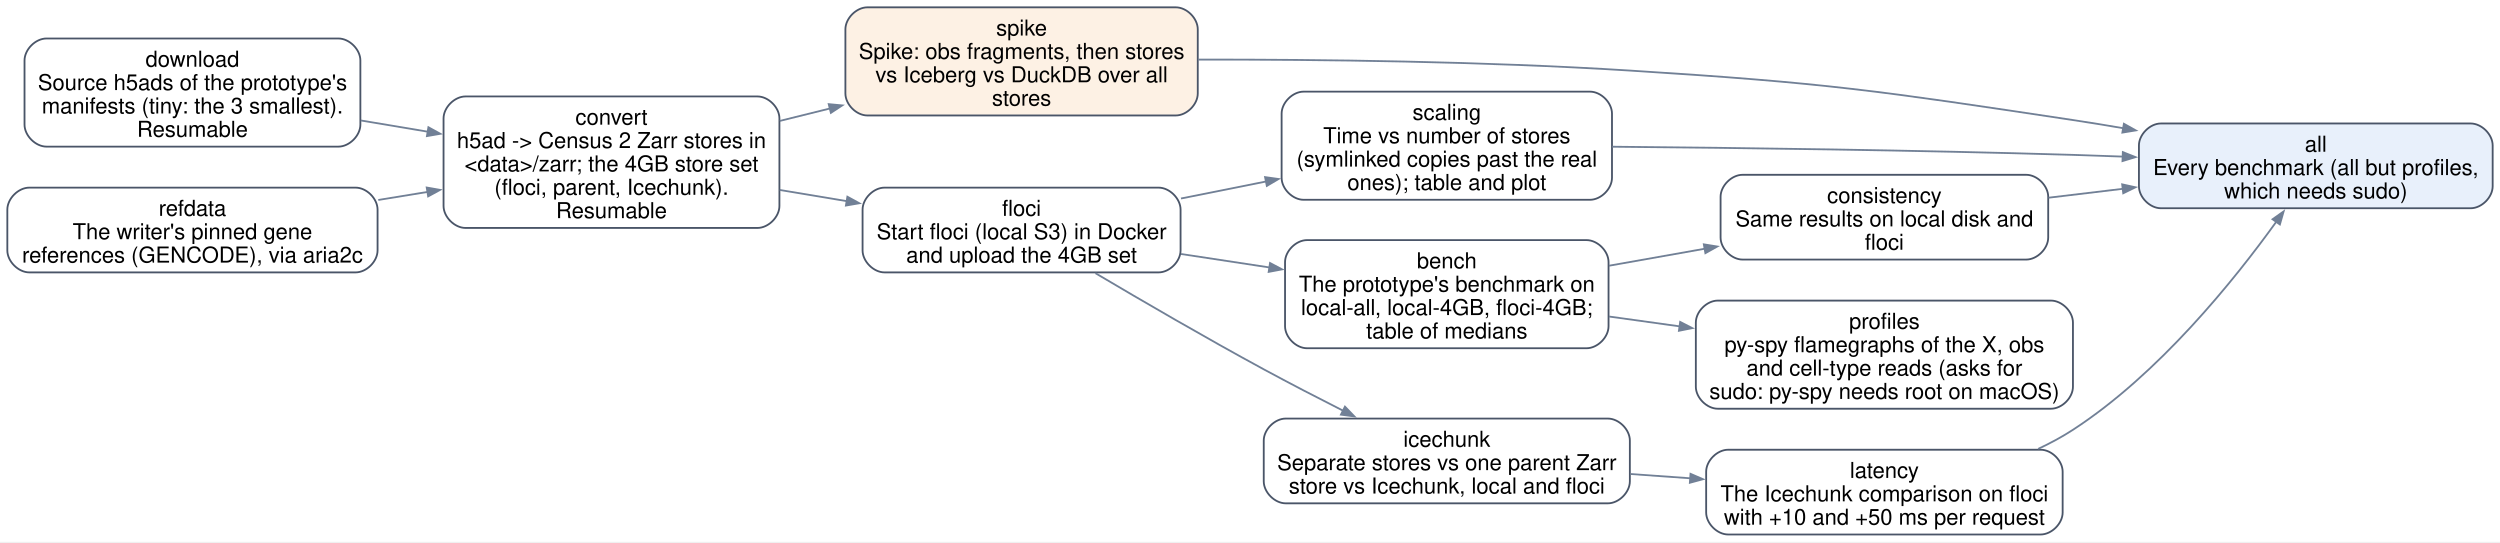
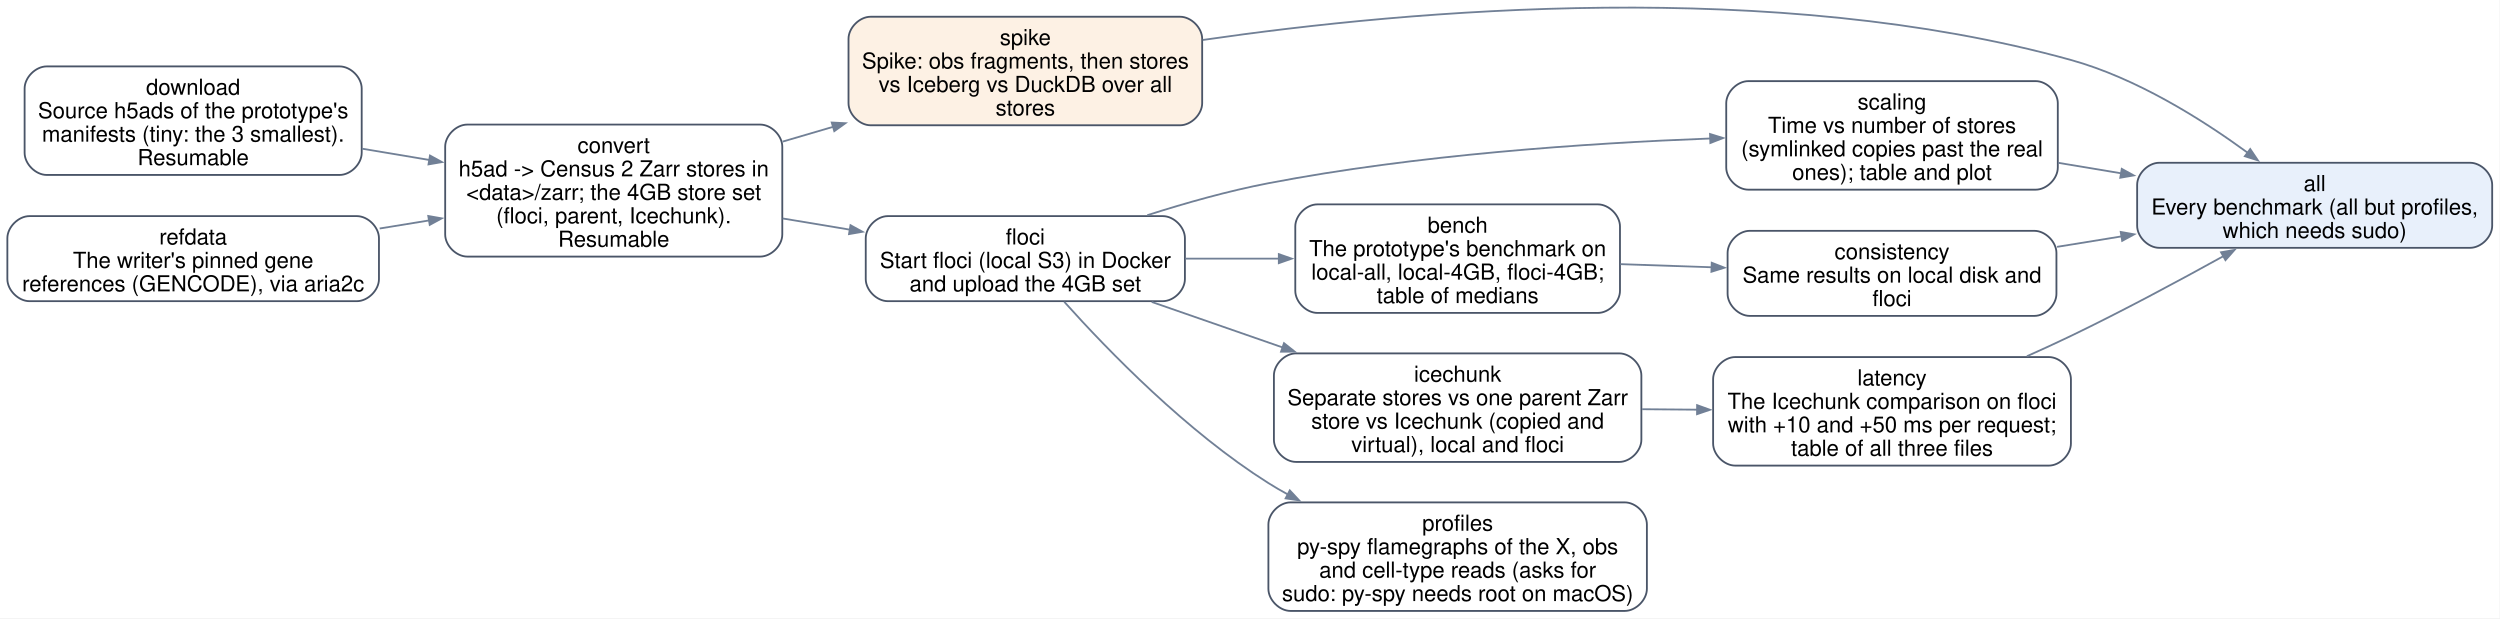
- <svg xmlns="http://www.w3.org/2000/svg" width="1364pt" height="296pt" viewBox="0.00 0.00 1364.00 296.00">
-   <g id="graph0" class="graph" transform="scale(1 1) rotate(0) translate(4 291.62)">
-     <polygon fill="#ffffff" stroke="none" points="-4,4 -4,-291.62 1360,-291.62 1360,4 -4,4" />
+ <svg xmlns="http://www.w3.org/2000/svg" width="1359pt" height="336pt" viewBox="0.00 0.00 1359.00 336.00">
+   <g id="graph0" class="graph" transform="scale(1 1) rotate(0) translate(4 332.1)">
+     <polygon fill="#ffffff" stroke="none" points="-4,4 -4,-332.1 1354.75,-332.1 1354.75,4 -4,4" />
    <g id="node1" class="node">
-       <path fill="#e8f0fb" stroke="#4a5568" d="M1344,-224.25C1344,-224.25 1175,-224.25 1175,-224.25 1169,-224.25 1163,-218.25 1163,-212.25 1163,-212.25 1163,-190 1163,-190 1163,-184 1169,-178 1175,-178 1175,-178 1344,-178 1344,-178 1350,-178 1356,-184 1356,-190 1356,-190 1356,-212.25 1356,-212.25 1356,-218.25 1350,-224.25 1344,-224.25" />
-       <text xml:space="preserve" text-anchor="middle" x="1259.5" y="-208.85" font-family="Helvetica,sans-Serif" font-size="12.00">all</text>
-       <text xml:space="preserve" text-anchor="middle" x="1259.5" y="-196.1" font-family="Helvetica,sans-Serif" font-size="12.00">Every benchmark (all but profiles,</text>
-       <text xml:space="preserve" text-anchor="middle" x="1259.5" y="-183.35" font-family="Helvetica,sans-Serif" font-size="12.00">which needs sudo)</text>
+       <path fill="#e8f0fb" stroke="#4a5568" d="M1338.75,-243.62C1338.75,-243.62 1169.75,-243.62 1169.75,-243.62 1163.75,-243.62 1157.75,-237.62 1157.75,-231.62 1157.75,-231.62 1157.75,-209.38 1157.75,-209.38 1157.75,-203.38 1163.75,-197.38 1169.75,-197.38 1169.75,-197.38 1338.75,-197.38 1338.75,-197.38 1344.75,-197.38 1350.75,-203.38 1350.75,-209.38 1350.75,-209.38 1350.75,-231.62 1350.75,-231.62 1350.75,-237.62 1344.75,-243.62 1338.75,-243.62" />
+       <text xml:space="preserve" text-anchor="middle" x="1254.25" y="-228.22" font-family="Helvetica,sans-Serif" font-size="12.00">all</text>
+       <text xml:space="preserve" text-anchor="middle" x="1254.25" y="-215.47" font-family="Helvetica,sans-Serif" font-size="12.00">Every benchmark (all but profiles,</text>
+       <text xml:space="preserve" text-anchor="middle" x="1254.25" y="-202.72" font-family="Helvetica,sans-Serif" font-size="12.00">which needs sudo)</text>
    </g>
    <g id="node2" class="node">
-       <path fill="#ffffff" stroke="#4a5568" d="M1101.5,-196.25C1101.5,-196.25 946.75,-196.25 946.75,-196.25 940.75,-196.25 934.75,-190.25 934.75,-184.25 934.75,-184.25 934.75,-162 934.75,-162 934.75,-156 940.75,-150 946.75,-150 946.75,-150 1101.5,-150 1101.5,-150 1107.5,-150 1113.5,-156 1113.5,-162 1113.5,-162 1113.5,-184.25 1113.5,-184.25 1113.5,-190.25 1107.5,-196.25 1101.5,-196.25" />
-       <text xml:space="preserve" text-anchor="middle" x="1024.12" y="-180.85" font-family="Helvetica,sans-Serif" font-size="12.00">consistency</text>
-       <text xml:space="preserve" text-anchor="middle" x="1024.12" y="-168.1" font-family="Helvetica,sans-Serif" font-size="12.00">Same results on local disk and</text>
-       <text xml:space="preserve" text-anchor="middle" x="1024.12" y="-155.35" font-family="Helvetica,sans-Serif" font-size="12.00">floci</text>
+       <path fill="#ffffff" stroke="#4a5568" d="M1101.88,-206.62C1101.88,-206.62 947.12,-206.62 947.12,-206.62 941.12,-206.62 935.12,-200.62 935.12,-194.62 935.12,-194.62 935.12,-172.38 935.12,-172.38 935.12,-166.38 941.12,-160.38 947.12,-160.38 947.12,-160.38 1101.88,-160.38 1101.88,-160.38 1107.88,-160.38 1113.88,-166.38 1113.88,-172.38 1113.88,-172.38 1113.88,-194.62 1113.88,-194.62 1113.88,-200.62 1107.88,-206.62 1101.88,-206.62" />
+       <text xml:space="preserve" text-anchor="middle" x="1024.5" y="-191.22" font-family="Helvetica,sans-Serif" font-size="12.00">consistency</text>
+       <text xml:space="preserve" text-anchor="middle" x="1024.5" y="-178.47" font-family="Helvetica,sans-Serif" font-size="12.00">Same results on local disk and</text>
+       <text xml:space="preserve" text-anchor="middle" x="1024.5" y="-165.72" font-family="Helvetica,sans-Serif" font-size="12.00">floci</text>
    </g>
    <g id="edge1" class="edge">
-       <path fill="none" stroke="#718096" d="M1113.69,-183.75C1126.93,-185.34 1140.68,-186.99 1154.21,-188.61" />
-       <polygon fill="#718096" stroke="#718096" points="1153.86,-191.04 1161.1,-189.44 1154.44,-186.17 1153.86,-191.04" />
+       <path fill="none" stroke="#718096" d="M1114.21,-197.91C1125.78,-199.79 1137.71,-201.73 1149.5,-203.64" />
+       <polygon fill="#718096" stroke="#718096" points="1148.83,-206.02 1156.13,-204.72 1149.62,-201.18 1148.83,-206.02" />
    </g>
    <g id="node3" class="node">
-       <path fill="#ffffff" stroke="#4a5568" d="M863.5,-241.62C863.5,-241.62 707.25,-241.62 707.25,-241.62 701.25,-241.62 695.25,-235.62 695.25,-229.62 695.25,-229.62 695.25,-194.62 695.25,-194.62 695.25,-188.62 701.25,-182.62 707.25,-182.62 707.25,-182.62 863.5,-182.62 863.5,-182.62 869.5,-182.62 875.5,-188.62 875.5,-194.62 875.5,-194.62 875.5,-229.62 875.5,-229.62 875.5,-235.62 869.5,-241.62 863.5,-241.62" />
-       <text xml:space="preserve" text-anchor="middle" x="785.38" y="-226.22" font-family="Helvetica,sans-Serif" font-size="12.00">scaling</text>
-       <text xml:space="preserve" text-anchor="middle" x="785.38" y="-213.47" font-family="Helvetica,sans-Serif" font-size="12.00">Time vs number of stores</text>
-       <text xml:space="preserve" text-anchor="middle" x="785.38" y="-200.72" font-family="Helvetica,sans-Serif" font-size="12.00">(symlinked copies past the real</text>
-       <text xml:space="preserve" text-anchor="middle" x="785.38" y="-187.97" font-family="Helvetica,sans-Serif" font-size="12.00">ones); table and plot</text>
+       <path fill="#ffffff" stroke="#4a5568" d="M1102.62,-288C1102.62,-288 946.38,-288 946.38,-288 940.38,-288 934.38,-282 934.38,-276 934.38,-276 934.38,-241 934.38,-241 934.38,-235 940.38,-229 946.38,-229 946.38,-229 1102.62,-229 1102.62,-229 1108.62,-229 1114.62,-235 1114.62,-241 1114.62,-241 1114.62,-276 1114.62,-276 1114.62,-282 1108.62,-288 1102.62,-288" />
+       <text xml:space="preserve" text-anchor="middle" x="1024.5" y="-272.6" font-family="Helvetica,sans-Serif" font-size="12.00">scaling</text>
+       <text xml:space="preserve" text-anchor="middle" x="1024.5" y="-259.85" font-family="Helvetica,sans-Serif" font-size="12.00">Time vs number of stores</text>
+       <text xml:space="preserve" text-anchor="middle" x="1024.5" y="-247.1" font-family="Helvetica,sans-Serif" font-size="12.00">(symlinked copies past the real</text>
+       <text xml:space="preserve" text-anchor="middle" x="1024.5" y="-234.35" font-family="Helvetica,sans-Serif" font-size="12.00">ones); table and plot</text>
    </g>
    <g id="edge2" class="edge">
-       <path fill="none" stroke="#718096" d="M875.68,-211.57C944.4,-210.96 1041.73,-209.7 1127,-207.12 1135.83,-206.86 1145,-206.54 1154.19,-206.18" />
-       <polygon fill="#718096" stroke="#718096" points="1154.22,-208.63 1161.12,-205.9 1154.03,-203.73 1154.22,-208.63" />
+       <path fill="none" stroke="#718096" d="M1114.86,-243.59C1126.09,-241.72 1137.66,-239.79 1149.09,-237.88" />
+       <polygon fill="#718096" stroke="#718096" points="1149.39,-240.31 1155.89,-236.74 1148.58,-235.48 1149.39,-240.31" />
    </g>
    <g id="node4" class="node">
-       <path fill="#ffffff" stroke="#4a5568" d="M1109.38,-46.25C1109.38,-46.25 938.88,-46.25 938.88,-46.25 932.88,-46.25 926.88,-40.25 926.88,-34.25 926.88,-34.25 926.88,-12 926.88,-12 926.88,-6 932.88,0 938.88,0 938.88,0 1109.38,0 1109.38,0 1115.38,0 1121.38,-6 1121.38,-12 1121.38,-12 1121.38,-34.25 1121.38,-34.25 1121.38,-40.25 1115.38,-46.25 1109.38,-46.25" />
-       <text xml:space="preserve" text-anchor="middle" x="1024.12" y="-30.85" font-family="Helvetica,sans-Serif" font-size="12.00">latency</text>
-       <text xml:space="preserve" text-anchor="middle" x="1024.12" y="-18.1" font-family="Helvetica,sans-Serif" font-size="12.00">The Icechunk comparison on floci</text>
-       <text xml:space="preserve" text-anchor="middle" x="1024.12" y="-5.35" font-family="Helvetica,sans-Serif" font-size="12.00">with +10 and +50 ms per request</text>
+       <path fill="#ffffff" stroke="#4a5568" d="M1109.75,-138C1109.75,-138 939.25,-138 939.25,-138 933.25,-138 927.25,-132 927.25,-126 927.25,-126 927.25,-91 927.25,-91 927.25,-85 933.25,-79 939.25,-79 939.25,-79 1109.75,-79 1109.75,-79 1115.75,-79 1121.75,-85 1121.75,-91 1121.75,-91 1121.75,-126 1121.75,-126 1121.75,-132 1115.75,-138 1109.75,-138" />
+       <text xml:space="preserve" text-anchor="middle" x="1024.5" y="-122.6" font-family="Helvetica,sans-Serif" font-size="12.00">latency</text>
+       <text xml:space="preserve" text-anchor="middle" x="1024.5" y="-109.85" font-family="Helvetica,sans-Serif" font-size="12.00">The Icechunk comparison on floci</text>
+       <text xml:space="preserve" text-anchor="middle" x="1024.5" y="-97.1" font-family="Helvetica,sans-Serif" font-size="12.00">with +10 and +50 ms per request;</text>
+       <text xml:space="preserve" text-anchor="middle" x="1024.5" y="-84.35" font-family="Helvetica,sans-Serif" font-size="12.00">table of all three files</text>
    </g>
    <g id="edge3" class="edge">
-       <path fill="none" stroke="#718096" d="M1108.01,-46.7C1114.64,-49.8 1121.06,-53.26 1127,-57.12 1173.77,-87.53 1214.81,-138.45 1238.13,-170.89" />
-       <polygon fill="#718096" stroke="#718096" points="1235.9,-171.99 1241.95,-176.28 1239.9,-169.15 1235.9,-171.99" />
+       <path fill="none" stroke="#718096" d="M1097.83,-138.45C1105.95,-142.07 1114.06,-145.8 1121.75,-149.5 1149.61,-162.92 1180.02,-179.23 1204.58,-192.83" />
+       <polygon fill="#718096" stroke="#718096" points="1203.37,-194.96 1210.68,-196.23 1205.76,-190.68 1203.37,-194.96" />
    </g>
    <g id="node5" class="node">
-       <path fill="#fdf1e4" stroke="#4a5568" d="M637.5,-287.62C637.5,-287.62 469.25,-287.62 469.25,-287.62 463.25,-287.62 457.25,-281.62 457.25,-275.62 457.25,-275.62 457.25,-240.62 457.25,-240.62 457.25,-234.62 463.25,-228.62 469.25,-228.62 469.25,-228.62 637.5,-228.62 637.5,-228.62 643.5,-228.62 649.5,-234.62 649.5,-240.62 649.5,-240.62 649.5,-275.62 649.5,-275.62 649.5,-281.62 643.5,-287.62 637.5,-287.62" />
-       <text xml:space="preserve" text-anchor="middle" x="553.38" y="-272.23" font-family="Helvetica,sans-Serif" font-size="12.00">spike</text>
-       <text xml:space="preserve" text-anchor="middle" x="553.38" y="-259.48" font-family="Helvetica,sans-Serif" font-size="12.00">Spike: obs fragments, then stores</text>
-       <text xml:space="preserve" text-anchor="middle" x="553.38" y="-246.72" font-family="Helvetica,sans-Serif" font-size="12.00">vs Iceberg vs DuckDB over all</text>
-       <text xml:space="preserve" text-anchor="middle" x="553.38" y="-233.97" font-family="Helvetica,sans-Serif" font-size="12.00">stores</text>
+       <path fill="#fdf1e4" stroke="#4a5568" d="M637.5,-323C637.5,-323 469.25,-323 469.25,-323 463.25,-323 457.25,-317 457.25,-311 457.25,-311 457.25,-276 457.25,-276 457.25,-270 463.25,-264 469.25,-264 469.25,-264 637.5,-264 637.5,-264 643.5,-264 649.5,-270 649.5,-276 649.5,-276 649.5,-311 649.5,-311 649.5,-317 643.5,-323 637.5,-323" />
+       <text xml:space="preserve" text-anchor="middle" x="553.38" y="-307.6" font-family="Helvetica,sans-Serif" font-size="12.00">spike</text>
+       <text xml:space="preserve" text-anchor="middle" x="553.38" y="-294.85" font-family="Helvetica,sans-Serif" font-size="12.00">Spike: obs fragments, then stores</text>
+       <text xml:space="preserve" text-anchor="middle" x="553.38" y="-282.1" font-family="Helvetica,sans-Serif" font-size="12.00">vs Iceberg vs DuckDB over all</text>
+       <text xml:space="preserve" text-anchor="middle" x="553.38" y="-269.35" font-family="Helvetica,sans-Serif" font-size="12.00">stores</text>
    </g>
    <g id="edge4" class="edge">
-       <path fill="none" stroke="#718096" d="M649.67,-259.11C715.83,-259.2 805.98,-258.14 885.25,-253.12 993.15,-246.3 1020.09,-242.23 1127,-226.12 1135.98,-224.77 1145.27,-223.25 1154.59,-221.64" />
-       <polygon fill="#718096" stroke="#718096" points="1154.8,-224.09 1161.28,-220.47 1153.96,-219.27 1154.8,-224.09" />
+       <path fill="none" stroke="#718096" d="M649.82,-310.37C764.29,-327.02 960.85,-344.12 1121.75,-299.5 1157.17,-289.68 1192.62,-267.48 1217.78,-249.11" />
+       <polygon fill="#718096" stroke="#718096" points="1219.22,-251.09 1223.37,-244.95 1216.3,-247.16 1219.22,-251.09" />
    </g>
    <g id="node6" class="node">
-       <path fill="#ffffff" stroke="#4a5568" d="M861.62,-160.62C861.62,-160.62 709.12,-160.62 709.12,-160.62 703.12,-160.62 697.12,-154.62 697.12,-148.62 697.12,-148.62 697.12,-113.62 697.12,-113.62 697.12,-107.62 703.12,-101.62 709.12,-101.62 709.12,-101.62 861.62,-101.62 861.62,-101.62 867.62,-101.62 873.62,-107.62 873.62,-113.62 873.62,-113.62 873.62,-148.62 873.62,-148.62 873.62,-154.62 867.62,-160.62 861.62,-160.62" />
-       <text xml:space="preserve" text-anchor="middle" x="785.38" y="-145.22" font-family="Helvetica,sans-Serif" font-size="12.00">bench</text>
-       <text xml:space="preserve" text-anchor="middle" x="785.38" y="-132.47" font-family="Helvetica,sans-Serif" font-size="12.00">The prototype's benchmark on</text>
-       <text xml:space="preserve" text-anchor="middle" x="785.38" y="-119.72" font-family="Helvetica,sans-Serif" font-size="12.00">local-all, local-4GB, floci-4GB;</text>
-       <text xml:space="preserve" text-anchor="middle" x="785.38" y="-106.97" font-family="Helvetica,sans-Serif" font-size="12.00">table of medians</text>
+       <path fill="#ffffff" stroke="#4a5568" d="M864.62,-221C864.62,-221 712.12,-221 712.12,-221 706.12,-221 700.12,-215 700.12,-209 700.12,-209 700.12,-174 700.12,-174 700.12,-168 706.12,-162 712.12,-162 712.12,-162 864.62,-162 864.62,-162 870.62,-162 876.62,-168 876.62,-174 876.62,-174 876.62,-209 876.62,-209 876.62,-215 870.62,-221 864.62,-221" />
+       <text xml:space="preserve" text-anchor="middle" x="788.38" y="-205.6" font-family="Helvetica,sans-Serif" font-size="12.00">bench</text>
+       <text xml:space="preserve" text-anchor="middle" x="788.38" y="-192.85" font-family="Helvetica,sans-Serif" font-size="12.00">The prototype's benchmark on</text>
+       <text xml:space="preserve" text-anchor="middle" x="788.38" y="-180.1" font-family="Helvetica,sans-Serif" font-size="12.00">local-all, local-4GB, floci-4GB;</text>
+       <text xml:space="preserve" text-anchor="middle" x="788.38" y="-167.35" font-family="Helvetica,sans-Serif" font-size="12.00">table of medians</text>
    </g>
    <g id="edge6" class="edge">
-       <path fill="none" stroke="#718096" d="M873.86,-146.64C890.99,-149.68 909.06,-152.89 926.47,-155.98" />
-       <polygon fill="#718096" stroke="#718096" points="925.61,-158.31 932.93,-157.12 926.46,-153.49 925.61,-158.31" />
+       <path fill="none" stroke="#718096" d="M876.89,-188.51C893.18,-187.95 910.3,-187.37 926.85,-186.8" />
+       <polygon fill="#718096" stroke="#718096" points="926.5,-189.27 933.41,-186.58 926.33,-184.37 926.5,-189.27" />
+     </g>
+     <g id="node7" class="node">
+       <path fill="#ffffff" stroke="#4a5568" d="M628.12,-214.62C628.12,-214.62 478.62,-214.62 478.62,-214.62 472.62,-214.62 466.62,-208.62 466.62,-202.62 466.62,-202.62 466.62,-180.38 466.62,-180.38 466.62,-174.38 472.62,-168.38 478.62,-168.38 478.62,-168.38 628.12,-168.38 628.12,-168.38 634.12,-168.38 640.12,-174.38 640.12,-180.38 640.12,-180.38 640.12,-202.62 640.12,-202.62 640.12,-208.62 634.12,-214.62 628.12,-214.62" />
+       <text xml:space="preserve" text-anchor="middle" x="553.38" y="-199.22" font-family="Helvetica,sans-Serif" font-size="12.00">floci</text>
+       <text xml:space="preserve" text-anchor="middle" x="553.38" y="-186.47" font-family="Helvetica,sans-Serif" font-size="12.00">Start floci (local S3) in Docker</text>
+       <text xml:space="preserve" text-anchor="middle" x="553.38" y="-173.72" font-family="Helvetica,sans-Serif" font-size="12.00">and upload the 4GB set</text>
+     </g>
+     <g id="edge13" class="edge">
+       <path fill="none" stroke="#718096" d="M619.66,-215.11C640.46,-221.76 663.72,-228.31 685.5,-232.5 765.61,-247.9 858.07,-254.25 926.01,-256.83" />
+       <polygon fill="#718096" stroke="#718096" points="925.57,-259.26 932.66,-257.07 925.75,-254.37 925.57,-259.26" />
+     </g>
+     <g id="edge5" class="edge">
+       <path fill="none" stroke="#718096" d="M640.47,-191.5C657.07,-191.5 674.56,-191.5 691.45,-191.5" />
+       <polygon fill="#718096" stroke="#718096" points="691.17,-193.95 698.17,-191.5 691.17,-189.05 691.17,-193.95" />
+     </g>
+     <g id="node11" class="node">
+       <path fill="#ffffff" stroke="#4a5568" d="M876.25,-140C876.25,-140 700.5,-140 700.5,-140 694.5,-140 688.5,-134 688.5,-128 688.5,-128 688.5,-93 688.5,-93 688.5,-87 694.5,-81 700.5,-81 700.5,-81 876.25,-81 876.25,-81 882.25,-81 888.25,-87 888.25,-93 888.25,-93 888.25,-128 888.25,-128 888.25,-134 882.25,-140 876.25,-140" />
+       <text xml:space="preserve" text-anchor="middle" x="788.38" y="-124.6" font-family="Helvetica,sans-Serif" font-size="12.00">icechunk</text>
+       <text xml:space="preserve" text-anchor="middle" x="788.38" y="-111.85" font-family="Helvetica,sans-Serif" font-size="12.00">Separate stores vs one parent Zarr</text>
+       <text xml:space="preserve" text-anchor="middle" x="788.38" y="-99.1" font-family="Helvetica,sans-Serif" font-size="12.00">store vs Icechunk (copied and</text>
+       <text xml:space="preserve" text-anchor="middle" x="788.38" y="-86.35" font-family="Helvetica,sans-Serif" font-size="12.00">virtual), local and floci</text>
+     </g>
+     <g id="edge10" class="edge">
+       <path fill="none" stroke="#718096" d="M622.08,-167.96C644.29,-160.24 669.39,-151.52 693.2,-143.24" />
+       <polygon fill="#718096" stroke="#718096" points="693.98,-145.56 699.79,-140.95 692.37,-140.93 693.98,-145.56" />
    </g>
    <g id="node12" class="node">
-       <path fill="#ffffff" stroke="#4a5568" d="M1115,-127.62C1115,-127.62 933.25,-127.62 933.25,-127.62 927.25,-127.62 921.25,-121.62 921.25,-115.62 921.25,-115.62 921.25,-80.62 921.25,-80.62 921.25,-74.62 927.25,-68.62 933.25,-68.62 933.25,-68.62 1115,-68.62 1115,-68.62 1121,-68.62 1127,-74.62 1127,-80.62 1127,-80.62 1127,-115.62 1127,-115.62 1127,-121.62 1121,-127.62 1115,-127.62" />
-       <text xml:space="preserve" text-anchor="middle" x="1024.12" y="-112.22" font-family="Helvetica,sans-Serif" font-size="12.00">profiles</text>
-       <text xml:space="preserve" text-anchor="middle" x="1024.12" y="-99.47" font-family="Helvetica,sans-Serif" font-size="12.00">py-spy flamegraphs of the X, obs</text>
-       <text xml:space="preserve" text-anchor="middle" x="1024.12" y="-86.72" font-family="Helvetica,sans-Serif" font-size="12.00">and cell-type reads (asks for</text>
-       <text xml:space="preserve" text-anchor="middle" x="1024.12" y="-73.97" font-family="Helvetica,sans-Serif" font-size="12.00">sudo: py-spy needs root on macOS)</text>
+       <path fill="#ffffff" stroke="#4a5568" d="M879.25,-59C879.25,-59 697.5,-59 697.5,-59 691.5,-59 685.5,-53 685.5,-47 685.5,-47 685.5,-12 685.5,-12 685.5,-6 691.5,0 697.5,0 697.5,0 879.25,0 879.25,0 885.25,0 891.25,-6 891.25,-12 891.25,-12 891.25,-47 891.25,-47 891.25,-53 885.25,-59 879.25,-59" />
+       <text xml:space="preserve" text-anchor="middle" x="788.38" y="-43.6" font-family="Helvetica,sans-Serif" font-size="12.00">profiles</text>
+       <text xml:space="preserve" text-anchor="middle" x="788.38" y="-30.85" font-family="Helvetica,sans-Serif" font-size="12.00">py-spy flamegraphs of the X, obs</text>
+       <text xml:space="preserve" text-anchor="middle" x="788.38" y="-18.1" font-family="Helvetica,sans-Serif" font-size="12.00">and cell-type reads (asks for</text>
+       <text xml:space="preserve" text-anchor="middle" x="788.38" y="-5.35" font-family="Helvetica,sans-Serif" font-size="12.00">sudo: py-spy needs root on macOS)</text>
    </g>
    <g id="edge12" class="edge">
-       <path fill="none" stroke="#718096" d="M873.86,-118.93C886.51,-117.17 899.67,-115.33 912.7,-113.52" />
-       <polygon fill="#718096" stroke="#718096" points="912.7,-115.99 919.3,-112.6 912.02,-111.14 912.7,-115.99" />
-     </g>
-     <g id="node7" class="node">
-       <path fill="#ffffff" stroke="#4a5568" d="M628.12,-189.25C628.12,-189.25 478.62,-189.25 478.62,-189.25 472.62,-189.25 466.62,-183.25 466.62,-177.25 466.62,-177.25 466.62,-155 466.62,-155 466.62,-149 472.62,-143 478.62,-143 478.62,-143 628.12,-143 628.12,-143 634.12,-143 640.12,-149 640.12,-155 640.12,-155 640.12,-177.25 640.12,-177.25 640.12,-183.25 634.12,-189.25 628.12,-189.25" />
-       <text xml:space="preserve" text-anchor="middle" x="553.38" y="-173.85" font-family="Helvetica,sans-Serif" font-size="12.00">floci</text>
-       <text xml:space="preserve" text-anchor="middle" x="553.38" y="-161.1" font-family="Helvetica,sans-Serif" font-size="12.00">Start floci (local S3) in Docker</text>
-       <text xml:space="preserve" text-anchor="middle" x="553.38" y="-148.35" font-family="Helvetica,sans-Serif" font-size="12.00">and upload the 4GB set</text>
-     </g>
-     <g id="edge13" class="edge">
-       <path fill="none" stroke="#718096" d="M640.35,-183.32C655.56,-186.36 671.49,-189.55 686.99,-192.65" />
-       <polygon fill="#718096" stroke="#718096" points="686.22,-194.99 693.57,-193.96 687.18,-190.19 686.22,-194.99" />
-     </g>
-     <g id="edge5" class="edge">
-       <path fill="none" stroke="#718096" d="M640.35,-153.04C656.1,-150.65 672.63,-148.13 688.65,-145.69" />
-       <polygon fill="#718096" stroke="#718096" points="688.93,-148.13 695.48,-144.65 688.19,-143.28 688.93,-148.13" />
-     </g>
-     <g id="node11" class="node">
-       <path fill="#ffffff" stroke="#4a5568" d="M873.25,-63.25C873.25,-63.25 697.5,-63.25 697.5,-63.25 691.5,-63.25 685.5,-57.25 685.5,-51.25 685.5,-51.25 685.5,-29 685.5,-29 685.5,-23 691.5,-17 697.5,-17 697.5,-17 873.25,-17 873.25,-17 879.25,-17 885.25,-23 885.25,-29 885.25,-29 885.25,-51.25 885.25,-51.25 885.25,-57.25 879.25,-63.25 873.25,-63.25" />
-       <text xml:space="preserve" text-anchor="middle" x="785.38" y="-47.85" font-family="Helvetica,sans-Serif" font-size="12.00">icechunk</text>
-       <text xml:space="preserve" text-anchor="middle" x="785.38" y="-35.1" font-family="Helvetica,sans-Serif" font-size="12.00">Separate stores vs one parent Zarr</text>
-       <text xml:space="preserve" text-anchor="middle" x="785.38" y="-22.35" font-family="Helvetica,sans-Serif" font-size="12.00">store vs Icechunk, local and floci</text>
-     </g>
-     <g id="edge10" class="edge">
-       <path fill="none" stroke="#718096" d="M593.64,-142.58C619.51,-127.26 654.27,-107.05 685.5,-90.12 699.47,-82.55 714.72,-74.66 728.97,-67.45" />
-       <polygon fill="#718096" stroke="#718096" points="729.81,-69.76 734.96,-64.42 727.61,-65.39 729.81,-69.76" />
+       <path fill="none" stroke="#718096" d="M574.53,-168.03C598.63,-141.17 641.29,-97.33 685.5,-69.5 688.89,-67.37 692.41,-65.31 696.02,-63.34" />
+       <polygon fill="#718096" stroke="#718096" points="697.13,-65.53 702.2,-60.11 694.86,-61.18 697.13,-65.53" />
    </g>
    <g id="node8" class="node">
-       <path fill="#ffffff" stroke="#4a5568" d="M409.25,-239C409.25,-239 250,-239 250,-239 244,-239 238,-233 238,-227 238,-227 238,-179.25 238,-179.25 238,-173.25 244,-167.25 250,-167.25 250,-167.25 409.25,-167.25 409.25,-167.25 415.25,-167.25 421.25,-173.25 421.25,-179.25 421.25,-179.25 421.25,-227 421.25,-227 421.25,-233 415.25,-239 409.25,-239" />
-       <text xml:space="preserve" text-anchor="middle" x="329.62" y="-223.6" font-family="Helvetica,sans-Serif" font-size="12.00">convert</text>
-       <text xml:space="preserve" text-anchor="middle" x="329.62" y="-210.85" font-family="Helvetica,sans-Serif" font-size="12.00">h5ad -&gt; Census 2 Zarr stores in</text>
-       <text xml:space="preserve" text-anchor="middle" x="329.62" y="-198.1" font-family="Helvetica,sans-Serif" font-size="12.00">&lt;data&gt;/zarr; the 4GB store set</text>
-       <text xml:space="preserve" text-anchor="middle" x="329.62" y="-185.35" font-family="Helvetica,sans-Serif" font-size="12.00">(floci, parent, Icechunk).</text>
-       <text xml:space="preserve" text-anchor="middle" x="329.62" y="-172.6" font-family="Helvetica,sans-Serif" font-size="12.00">Resumable</text>
+       <path fill="#ffffff" stroke="#4a5568" d="M409.25,-264.38C409.25,-264.38 250,-264.38 250,-264.38 244,-264.38 238,-258.38 238,-252.38 238,-252.38 238,-204.62 238,-204.62 238,-198.62 244,-192.62 250,-192.62 250,-192.62 409.25,-192.62 409.25,-192.62 415.25,-192.62 421.25,-198.62 421.25,-204.62 421.25,-204.62 421.25,-252.38 421.25,-252.38 421.25,-258.38 415.25,-264.38 409.25,-264.38" />
+       <text xml:space="preserve" text-anchor="middle" x="329.62" y="-248.97" font-family="Helvetica,sans-Serif" font-size="12.00">convert</text>
+       <text xml:space="preserve" text-anchor="middle" x="329.62" y="-236.22" font-family="Helvetica,sans-Serif" font-size="12.00">h5ad -&gt; Census 2 Zarr stores in</text>
+       <text xml:space="preserve" text-anchor="middle" x="329.62" y="-223.47" font-family="Helvetica,sans-Serif" font-size="12.00">&lt;data&gt;/zarr; the 4GB store set</text>
+       <text xml:space="preserve" text-anchor="middle" x="329.62" y="-210.72" font-family="Helvetica,sans-Serif" font-size="12.00">(floci, parent, Icechunk).</text>
+       <text xml:space="preserve" text-anchor="middle" x="329.62" y="-197.97" font-family="Helvetica,sans-Serif" font-size="12.00">Resumable</text>
    </g>
    <g id="edge14" class="edge">
-       <path fill="none" stroke="#718096" d="M421.46,-225.65C430.52,-227.9 439.78,-230.2 448.96,-232.47" />
-       <polygon fill="#718096" stroke="#718096" points="448.15,-234.8 455.53,-234.11 449.33,-230.04 448.15,-234.8" />
+       <path fill="none" stroke="#718096" d="M421.46,-255.13C430.52,-257.78 439.78,-260.49 448.96,-263.19" />
+       <polygon fill="#718096" stroke="#718096" points="448.14,-265.5 455.55,-265.12 449.52,-260.8 448.14,-265.5" />
    </g>
    <g id="edge9" class="edge">
-       <path fill="none" stroke="#718096" d="M421.46,-187.97C433.51,-185.96 445.89,-183.89 458,-181.87" />
-       <polygon fill="#718096" stroke="#718096" points="458.33,-184.3 464.84,-180.73 457.53,-179.47 458.33,-184.3" />
+       <path fill="none" stroke="#718096" d="M421.46,-213.34C433.51,-211.33 445.89,-209.27 458,-207.25" />
+       <polygon fill="#718096" stroke="#718096" points="458.33,-209.68 464.84,-206.11 457.53,-204.84 458.33,-209.68" />
    </g>
    <g id="node9" class="node">
-       <path fill="#ffffff" stroke="#4a5568" d="M180.62,-270.62C180.62,-270.62 21.37,-270.62 21.37,-270.62 15.37,-270.62 9.38,-264.62 9.38,-258.62 9.38,-258.62 9.38,-223.62 9.38,-223.62 9.38,-217.62 15.38,-211.62 21.38,-211.62 21.38,-211.62 180.62,-211.62 180.62,-211.62 186.62,-211.62 192.62,-217.62 192.62,-223.62 192.62,-223.62 192.62,-258.62 192.62,-258.62 192.62,-264.62 186.62,-270.62 180.62,-270.62" />
-       <text xml:space="preserve" text-anchor="middle" x="101" y="-255.22" font-family="Helvetica,sans-Serif" font-size="12.00">download</text>
-       <text xml:space="preserve" text-anchor="middle" x="101" y="-242.47" font-family="Helvetica,sans-Serif" font-size="12.00">Source h5ads of the prototype's</text>
-       <text xml:space="preserve" text-anchor="middle" x="101" y="-229.72" font-family="Helvetica,sans-Serif" font-size="12.00">manifests (tiny: the 3 smallest).</text>
-       <text xml:space="preserve" text-anchor="middle" x="101" y="-216.97" font-family="Helvetica,sans-Serif" font-size="12.00">Resumable</text>
+       <path fill="#ffffff" stroke="#4a5568" d="M180.62,-296C180.62,-296 21.37,-296 21.37,-296 15.37,-296 9.38,-290 9.38,-284 9.38,-284 9.38,-249 9.38,-249 9.38,-243 15.38,-237 21.38,-237 21.38,-237 180.62,-237 180.62,-237 186.62,-237 192.62,-243 192.62,-249 192.62,-249 192.62,-284 192.62,-284 192.62,-290 186.62,-296 180.62,-296" />
+       <text xml:space="preserve" text-anchor="middle" x="101" y="-280.6" font-family="Helvetica,sans-Serif" font-size="12.00">download</text>
+       <text xml:space="preserve" text-anchor="middle" x="101" y="-267.85" font-family="Helvetica,sans-Serif" font-size="12.00">Source h5ads of the prototype's</text>
+       <text xml:space="preserve" text-anchor="middle" x="101" y="-255.1" font-family="Helvetica,sans-Serif" font-size="12.00">manifests (tiny: the 3 smallest).</text>
+       <text xml:space="preserve" text-anchor="middle" x="101" y="-242.35" font-family="Helvetica,sans-Serif" font-size="12.00">Resumable</text>
    </g>
    <g id="edge7" class="edge">
-       <path fill="none" stroke="#718096" d="M192.87,-225.89C204.88,-223.87 217.23,-221.8 229.37,-219.77" />
-       <polygon fill="#718096" stroke="#718096" points="229.74,-222.19 236.24,-218.62 228.93,-217.36 229.74,-222.19" />
+       <path fill="none" stroke="#718096" d="M192.87,-251.26C204.88,-249.25 217.23,-247.18 229.37,-245.14" />
+       <polygon fill="#718096" stroke="#718096" points="229.74,-247.56 236.24,-243.99 228.93,-242.73 229.74,-247.56" />
    </g>
    <g id="node10" class="node">
-       <path fill="#ffffff" stroke="#4a5568" d="M190,-189.25C190,-189.25 12,-189.25 12,-189.25 6,-189.25 0,-183.25 0,-177.25 0,-177.25 0,-155 0,-155 0,-149 6,-143 12,-143 12,-143 190,-143 190,-143 196,-143 202,-149 202,-155 202,-155 202,-177.25 202,-177.25 202,-183.25 196,-189.25 190,-189.25" />
-       <text xml:space="preserve" text-anchor="middle" x="101" y="-173.85" font-family="Helvetica,sans-Serif" font-size="12.00">refdata</text>
-       <text xml:space="preserve" text-anchor="middle" x="101" y="-161.1" font-family="Helvetica,sans-Serif" font-size="12.00">The writer's pinned gene</text>
-       <text xml:space="preserve" text-anchor="middle" x="101" y="-148.35" font-family="Helvetica,sans-Serif" font-size="12.00">references (GENCODE), via aria2c</text>
+       <path fill="#ffffff" stroke="#4a5568" d="M190,-214.62C190,-214.62 12,-214.62 12,-214.62 6,-214.62 0,-208.62 0,-202.62 0,-202.62 0,-180.38 0,-180.38 0,-174.38 6,-168.38 12,-168.38 12,-168.38 190,-168.38 190,-168.38 196,-168.38 202,-174.38 202,-180.38 202,-180.38 202,-202.62 202,-202.62 202,-208.62 196,-214.62 190,-214.62" />
+       <text xml:space="preserve" text-anchor="middle" x="101" y="-199.22" font-family="Helvetica,sans-Serif" font-size="12.00">refdata</text>
+       <text xml:space="preserve" text-anchor="middle" x="101" y="-186.47" font-family="Helvetica,sans-Serif" font-size="12.00">The writer's pinned gene</text>
+       <text xml:space="preserve" text-anchor="middle" x="101" y="-173.72" font-family="Helvetica,sans-Serif" font-size="12.00">references (GENCODE), via aria2c</text>
    </g>
    <g id="edge8" class="edge">
-       <path fill="none" stroke="#718096" d="M202.39,-182.52C211.36,-183.98 220.45,-185.46 229.41,-186.93" />
-       <polygon fill="#718096" stroke="#718096" points="228.81,-189.31 236.11,-188.02 229.6,-184.47 228.81,-189.31" />
+       <path fill="none" stroke="#718096" d="M202.39,-207.89C211.36,-209.36 220.45,-210.84 229.41,-212.3" />
+       <polygon fill="#718096" stroke="#718096" points="228.81,-214.69 236.11,-213.4 229.6,-209.85 228.81,-214.69" />
    </g>
    <g id="edge11" class="edge">
-       <path fill="none" stroke="#718096" d="M885.75,-32.99C896.54,-32.21 907.54,-31.42 918.4,-30.65" />
-       <polygon fill="#718096" stroke="#718096" points="918.34,-33.11 925.15,-30.16 917.99,-28.22 918.34,-33.11" />
+       <path fill="none" stroke="#718096" d="M888.67,-109.65C898.6,-109.57 908.7,-109.48 918.69,-109.4" />
+       <polygon fill="#718096" stroke="#718096" points="918.55,-111.85 925.53,-109.34 918.51,-106.95 918.55,-111.85" />
    </g>
  </g>
</svg>
